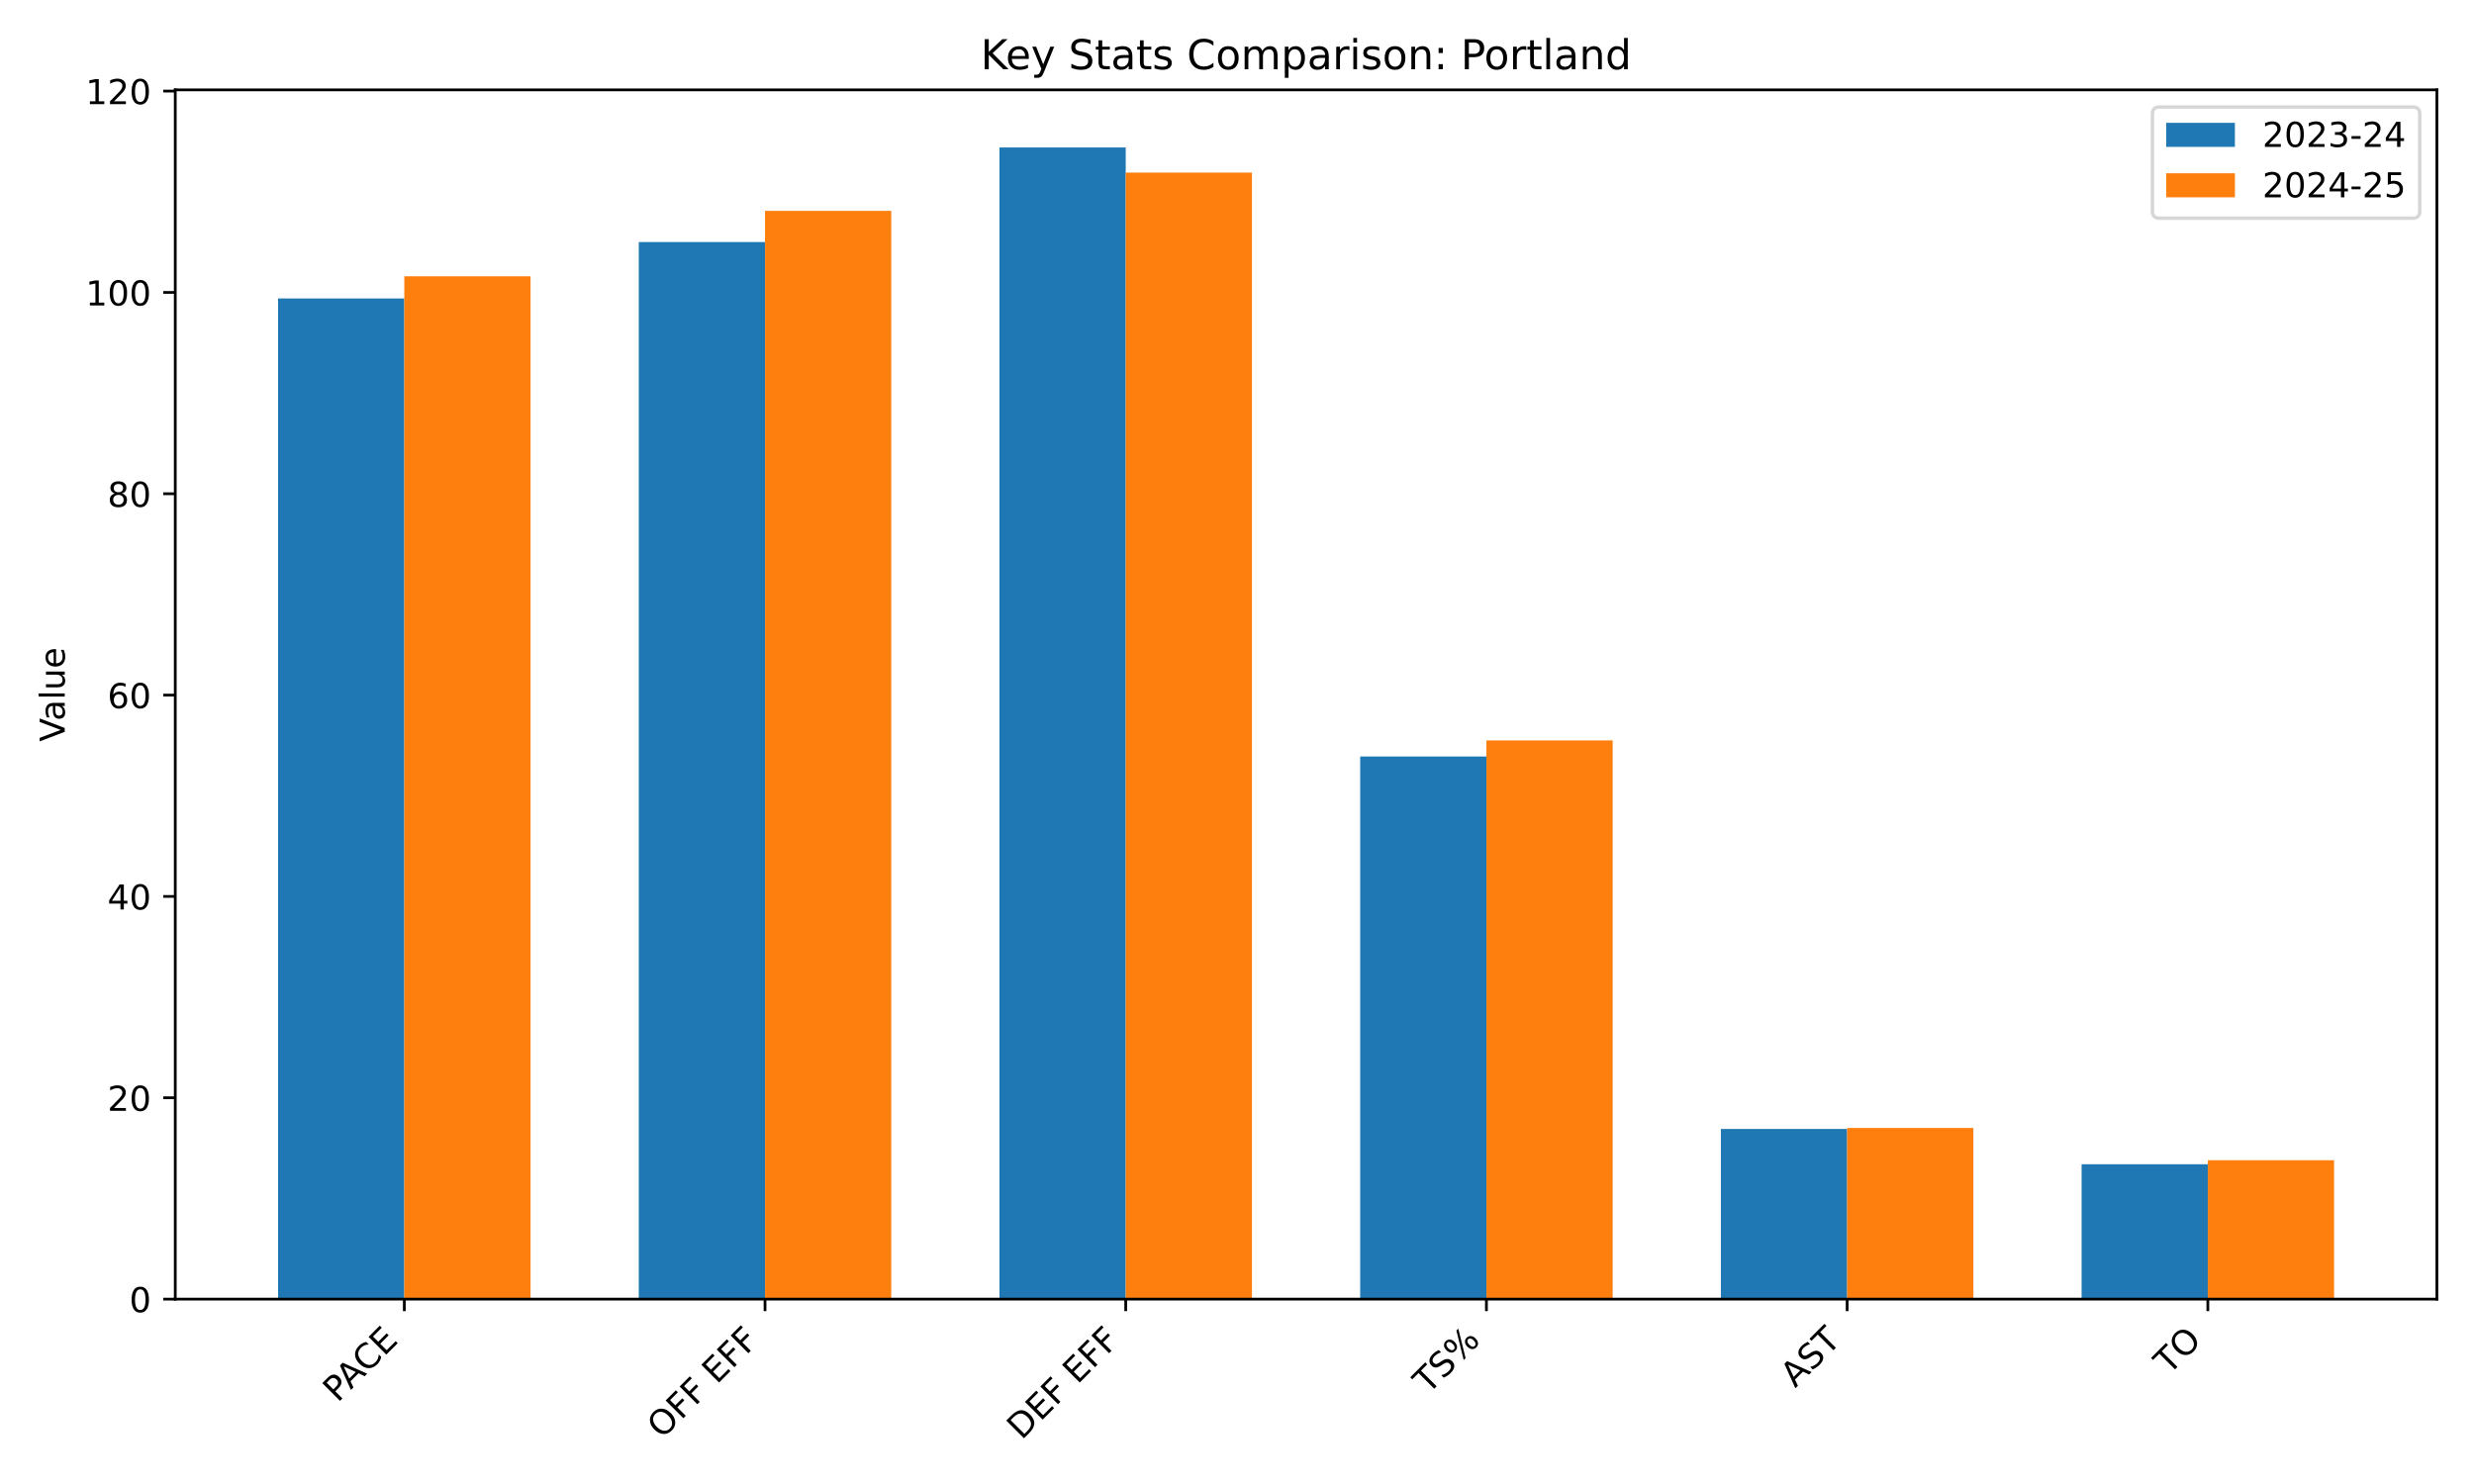
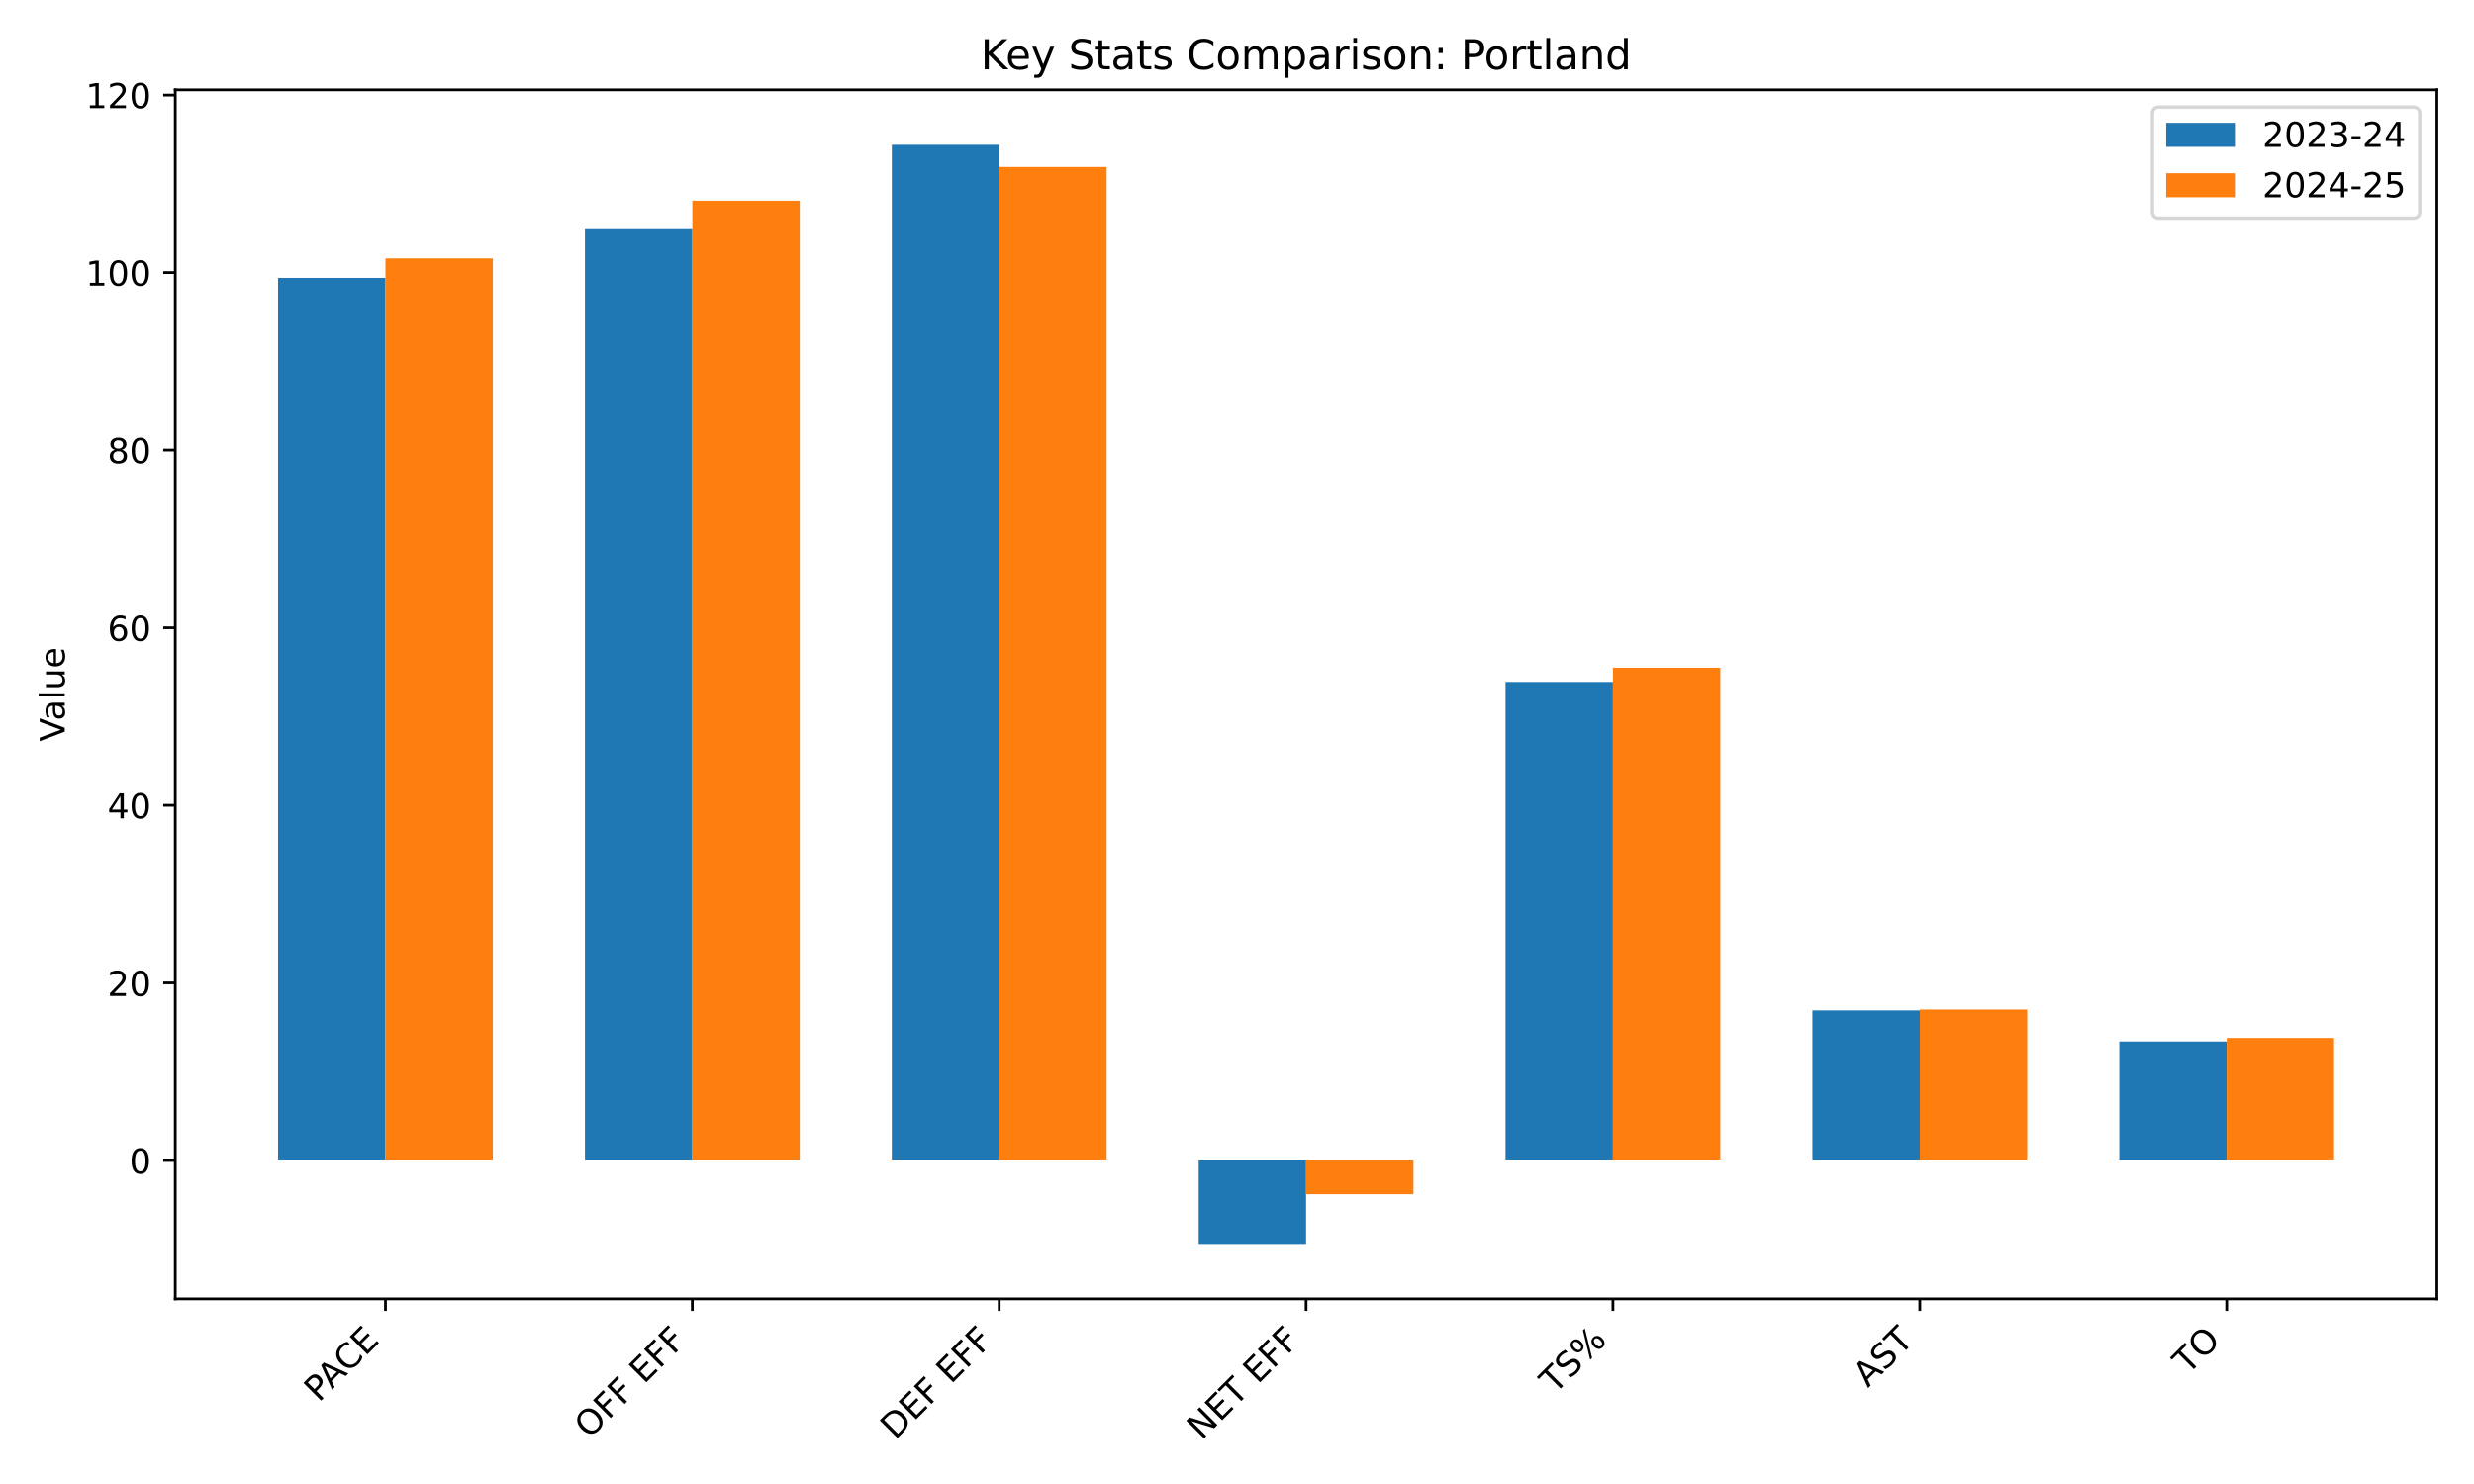
<svg xmlns="http://www.w3.org/2000/svg" xmlns:xlink="http://www.w3.org/1999/xlink" width="720pt" height="432pt" viewBox="0 0 720 432" version="1.1">
  <defs>
    <style type="text/css">*{stroke-linejoin: round; stroke-linecap: butt}</style>
  </defs>
  <g id="figure_1">
    <g id="patch_1">
      <path d="M 0 432  L 720 432  L 720 0  L 0 0  z " style="fill: #ffffff" />
    </g>
    <g id="axes_1">
      <g id="patch_2">
-         <path d="M 51.005 378.18  L 709.2 378.18  L 709.2 26.16  L 51.005 26.16  z " style="fill: #ffffff" />
+         <path d="M 51.005 378.116  L 709.2 378.116  L 709.2 26.16  L 51.005 26.16  z " style="fill: #ffffff" />
      </g>
      <g id="patch_3">
-         <path d="M 80.923 378.18  L 117.664 378.18  L 117.664 86.881  L 80.923 86.881  z " clip-path="url(#pe5e55df61c)" style="fill: #1f77b4" />
+         <path d="M 80.923 337.824  L 112.181 337.824  L 112.181 80.925  L 80.923 80.925  z " clip-path="url(#p6f0fd0fe1e)" style="fill: #1f77b4" />
      </g>
      <g id="patch_4">
-         <path d="M 185.898 378.18  L 222.64 378.18  L 222.64 70.47  L 185.898 70.47  z " clip-path="url(#pe5e55df61c)" style="fill: #1f77b4" />
+         <path d="M 170.23 337.824  L 201.488 337.824  L 201.488 66.452  L 170.23 66.452  z " clip-path="url(#p6f0fd0fe1e)" style="fill: #1f77b4" />
      </g>
      <g id="patch_5">
-         <path d="M 290.874 378.18  L 327.615 378.18  L 327.615 42.923  L 290.874 42.923  z " clip-path="url(#pe5e55df61c)" style="fill: #1f77b4" />
+         <path d="M 259.538 337.824  L 290.795 337.824  L 290.795 42.158  L 259.538 42.158  z " clip-path="url(#p6f0fd0fe1e)" style="fill: #1f77b4" />
      </g>
      <g id="patch_6">
-         <path d="M 395.849 378.18  L 432.59 378.18  L 432.59 220.222  L 395.849 220.222  z " clip-path="url(#pe5e55df61c)" style="fill: #1f77b4" />
+         <path d="M 348.845 337.824  L 380.103 337.824  L 380.103 362.118  L 348.845 362.118  z " clip-path="url(#p6f0fd0fe1e)" style="fill: #1f77b4" />
      </g>
      <g id="patch_7">
-         <path d="M 500.824 378.18  L 537.565 378.18  L 537.565 328.653  L 500.824 328.653  z " clip-path="url(#pe5e55df61c)" style="fill: #1f77b4" />
+         <path d="M 438.152 337.824  L 469.41 337.824  L 469.41 198.52  L 438.152 198.52  z " clip-path="url(#p6f0fd0fe1e)" style="fill: #1f77b4" />
      </g>
      <g id="patch_8">
-         <path d="M 605.799 378.18  L 642.541 378.18  L 642.541 338.91  L 605.799 338.91  z " clip-path="url(#pe5e55df61c)" style="fill: #1f77b4" />
+         <path d="M 527.46 337.824  L 558.717 337.824  L 558.717 294.146  L 527.46 294.146  z " clip-path="url(#p6f0fd0fe1e)" style="fill: #1f77b4" />
      </g>
      <g id="patch_9">
-         <path d="M 117.664 378.18  L 154.406 378.18  L 154.406 80.434  L 117.664 80.434  z " clip-path="url(#pe5e55df61c)" style="fill: #ff7f0e" />
+         <path d="M 616.767 337.824  L 648.024 337.824  L 648.024 303.192  L 616.767 303.192  z " clip-path="url(#p6f0fd0fe1e)" style="fill: #1f77b4" />
      </g>
      <g id="patch_10">
-         <path d="M 222.64 378.18  L 259.381 378.18  L 259.381 61.385  L 222.64 61.385  z " clip-path="url(#pe5e55df61c)" style="fill: #ff7f0e" />
+         <path d="M 112.181 337.824  L 143.438 337.824  L 143.438 75.24  L 112.181 75.24  z " clip-path="url(#p6f0fd0fe1e)" style="fill: #ff7f0e" />
      </g>
      <g id="patch_11">
-         <path d="M 327.615 378.18  L 364.356 378.18  L 364.356 50.249  L 327.615 50.249  z " clip-path="url(#pe5e55df61c)" style="fill: #ff7f0e" />
+         <path d="M 201.488 337.824  L 232.745 337.824  L 232.745 58.44  L 201.488 58.44  z " clip-path="url(#p6f0fd0fe1e)" style="fill: #ff7f0e" />
      </g>
      <g id="patch_12">
-         <path d="M 432.59 378.18  L 469.331 378.18  L 469.331 215.533  L 432.59 215.533  z " clip-path="url(#pe5e55df61c)" style="fill: #ff7f0e" />
+         <path d="M 290.795 337.824  L 322.053 337.824  L 322.053 48.619  L 290.795 48.619  z " clip-path="url(#p6f0fd0fe1e)" style="fill: #ff7f0e" />
      </g>
      <g id="patch_13">
-         <path d="M 537.565 378.18  L 574.307 378.18  L 574.307 328.36  L 537.565 328.36  z " clip-path="url(#pe5e55df61c)" style="fill: #ff7f0e" />
+         <path d="M 380.103 337.824  L 411.36 337.824  L 411.36 347.645  L 380.103 347.645  z " clip-path="url(#p6f0fd0fe1e)" style="fill: #ff7f0e" />
      </g>
      <g id="patch_14">
-         <path d="M 642.541 378.18  L 679.282 378.18  L 679.282 337.738  L 642.541 337.738  z " clip-path="url(#pe5e55df61c)" style="fill: #ff7f0e" />
+         <path d="M 469.41 337.824  L 500.667 337.824  L 500.667 194.385  L 469.41 194.385  z " clip-path="url(#p6f0fd0fe1e)" style="fill: #ff7f0e" />
+       </g>
+       <g id="patch_15">
+         <path d="M 558.717 337.824  L 589.975 337.824  L 589.975 293.888  L 558.717 293.888  z " clip-path="url(#p6f0fd0fe1e)" style="fill: #ff7f0e" />
+       </g>
+       <g id="patch_16">
+         <path d="M 648.024 337.824  L 679.282 337.824  L 679.282 302.158  L 648.024 302.158  z " clip-path="url(#p6f0fd0fe1e)" style="fill: #ff7f0e" />
      </g>
      <g id="matplotlib.axis_1">
        <g id="xtick_1">
          <g id="line2d_1">
            <defs>
-               <path id="m7966905d98" d="M 0 0  L 0 3.5  " style="stroke: #000000; stroke-width: 0.8" />
+               <path id="m8f8f0c17b2" d="M 0 0  L 0 3.5  " style="stroke: #000000; stroke-width: 0.8" />
            </defs>
            <g>
-               <use xlink:href="#m7966905d98" x="117.664" y="378.18" style="stroke: #000000; stroke-width: 0.8" />
+               <use xlink:href="#m8f8f0c17b2" x="112.181" y="378.116" style="stroke: #000000; stroke-width: 0.8" />
            </g>
          </g>
          <g id="text_1">
-             <g transform="translate(98.26196 408.4847) rotate(-45) scale(0.1 -0.1)">
+             <g transform="translate(92.77817 408.421) rotate(-45) scale(0.1 -0.1)">
              <defs>
                <path id="DejaVuSans-50" d="M 1259 4147  L 1259 2394  L 2053 2394  Q 2494 2394 2734 2622  Q 2975 2850 2975 3272  Q 2975 3691 2734 3919  Q 2494 4147 2053 4147  L 1259 4147  z M 628 4666  L 2053 4666  Q 2838 4666 3239 4311  Q 3641 3956 3641 3272  Q 3641 2581 3239 2228  Q 2838 1875 2053 1875  L 1259 1875  L 1259 0  L 628 0  L 628 4666  z " transform="scale(0.015625)" />
                <path id="DejaVuSans-41" d="M 2188 4044  L 1331 1722  L 3047 1722  L 2188 4044  z M 1831 4666  L 2547 4666  L 4325 0  L 3669 0  L 3244 1197  L 1141 1197  L 716 0  L 50 0  L 1831 4666  z " transform="scale(0.015625)" />
                <path id="DejaVuSans-43" d="M 4122 4306  L 4122 3641  Q 3803 3938 3442 4084  Q 3081 4231 2675 4231  Q 1875 4231 1450 3742  Q 1025 3253 1025 2328  Q 1025 1406 1450 917  Q 1875 428 2675 428  Q 3081 428 3442 575  Q 3803 722 4122 1019  L 4122 359  Q 3791 134 3420 21  Q 3050 -91 2638 -91  Q 1578 -91 968 557  Q 359 1206 359 2328  Q 359 3453 968 4101  Q 1578 4750 2638 4750  Q 3056 4750 3426 4639  Q 3797 4528 4122 4306  z " transform="scale(0.015625)" />
                <path id="DejaVuSans-45" d="M 628 4666  L 3578 4666  L 3578 4134  L 1259 4134  L 1259 2753  L 3481 2753  L 3481 2222  L 1259 2222  L 1259 531  L 3634 531  L 3634 0  L 628 0  L 628 4666  z " transform="scale(0.015625)" />
              </defs>
              <use xlink:href="#DejaVuSans-50" />
              <use xlink:href="#DejaVuSans-41" transform="translate(53.92773 0)" />
              <use xlink:href="#DejaVuSans-43" transform="translate(120.5859 0)" />
              <use xlink:href="#DejaVuSans-45" transform="translate(190.4102 0)" />
            </g>
          </g>
        </g>
        <g id="xtick_2">
          <g id="line2d_2">
            <g>
-               <use xlink:href="#m7966905d98" x="222.64" y="378.18" style="stroke: #000000; stroke-width: 0.8" />
+               <use xlink:href="#m8f8f0c17b2" x="201.488" y="378.116" style="stroke: #000000; stroke-width: 0.8" />
            </g>
          </g>
          <g id="text_2">
-             <g transform="translate(192.6196 419.1023) rotate(-45) scale(0.1 -0.1)">
+             <g transform="translate(171.4678 419.0387) rotate(-45) scale(0.1 -0.1)">
              <defs>
                <path id="DejaVuSans-4f" d="M 2522 4238  Q 1834 4238 1429 3725  Q 1025 3213 1025 2328  Q 1025 1447 1429 934  Q 1834 422 2522 422  Q 3209 422 3611 934  Q 4013 1447 4013 2328  Q 4013 3213 3611 3725  Q 3209 4238 2522 4238  z M 2522 4750  Q 3503 4750 4090 4092  Q 4678 3434 4678 2328  Q 4678 1225 4090 567  Q 3503 -91 2522 -91  Q 1538 -91 948 565  Q 359 1222 359 2328  Q 359 3434 948 4092  Q 1538 4750 2522 4750  z " transform="scale(0.015625)" />
                <path id="DejaVuSans-46" d="M 628 4666  L 3309 4666  L 3309 4134  L 1259 4134  L 1259 2759  L 3109 2759  L 3109 2228  L 1259 2228  L 1259 0  L 628 0  L 628 4666  z " transform="scale(0.015625)" />
                <path id="DejaVuSans-20" transform="scale(0.015625)" />
              </defs>
              <use xlink:href="#DejaVuSans-4f" />
              <use xlink:href="#DejaVuSans-46" transform="translate(78.71094 0)" />
              <use xlink:href="#DejaVuSans-46" transform="translate(136.2305 0)" />
              <use xlink:href="#DejaVuSans-20" transform="translate(193.75 0)" />
              <use xlink:href="#DejaVuSans-45" transform="translate(225.5371 0)" />
              <use xlink:href="#DejaVuSans-46" transform="translate(288.7207 0)" />
              <use xlink:href="#DejaVuSans-46" transform="translate(346.2402 0)" />
            </g>
          </g>
        </g>
        <g id="xtick_3">
          <g id="line2d_3">
            <g>
-               <use xlink:href="#m7966905d98" x="327.615" y="378.18" style="stroke: #000000; stroke-width: 0.8" />
+               <use xlink:href="#m8f8f0c17b2" x="290.795" y="378.116" style="stroke: #000000; stroke-width: 0.8" />
            </g>
          </g>
          <g id="text_3">
-             <g transform="translate(297.3153 419.3819) rotate(-45) scale(0.1 -0.1)">
+             <g transform="translate(260.4956 419.3182) rotate(-45) scale(0.1 -0.1)">
              <defs>
                <path id="DejaVuSans-44" d="M 1259 4147  L 1259 519  L 2022 519  Q 2988 519 3436 956  Q 3884 1394 3884 2338  Q 3884 3275 3436 3711  Q 2988 4147 2022 4147  L 1259 4147  z M 628 4666  L 1925 4666  Q 3281 4666 3915 4102  Q 4550 3538 4550 2338  Q 4550 1131 3912 565  Q 3275 0 1925 0  L 628 0  L 628 4666  z " transform="scale(0.015625)" />
              </defs>
              <use xlink:href="#DejaVuSans-44" />
              <use xlink:href="#DejaVuSans-45" transform="translate(77.00195 0)" />
              <use xlink:href="#DejaVuSans-46" transform="translate(140.1855 0)" />
              <use xlink:href="#DejaVuSans-20" transform="translate(197.7051 0)" />
              <use xlink:href="#DejaVuSans-45" transform="translate(229.4922 0)" />
              <use xlink:href="#DejaVuSans-46" transform="translate(292.6758 0)" />
              <use xlink:href="#DejaVuSans-46" transform="translate(350.1953 0)" />
            </g>
          </g>
        </g>
        <g id="xtick_4">
          <g id="line2d_4">
            <g>
-               <use xlink:href="#m7966905d98" x="432.59" y="378.18" style="stroke: #000000; stroke-width: 0.8" />
+               <use xlink:href="#m8f8f0c17b2" x="380.103" y="378.116" style="stroke: #000000; stroke-width: 0.8" />
            </g>
          </g>
          <g id="text_4">
-             <g transform="translate(415.5931 406.0794) rotate(-45) scale(0.1 -0.1)">
-               <defs>
+             <g transform="translate(349.7057 419.4154) rotate(-45) scale(0.1 -0.1)">
+               <defs>
+                 <path id="DejaVuSans-4e" d="M 628 4666  L 1478 4666  L 3547 763  L 3547 4666  L 4159 4666  L 4159 0  L 3309 0  L 1241 3903  L 1241 0  L 628 0  L 628 4666  z " transform="scale(0.015625)" />
                <path id="DejaVuSans-54" d="M -19 4666  L 3928 4666  L 3928 4134  L 2272 4134  L 2272 0  L 1638 0  L 1638 4134  L -19 4134  L -19 4666  z " transform="scale(0.015625)" />
+               </defs>
+               <use xlink:href="#DejaVuSans-4e" />
+               <use xlink:href="#DejaVuSans-45" transform="translate(74.80469 0)" />
+               <use xlink:href="#DejaVuSans-54" transform="translate(137.9883 0)" />
+               <use xlink:href="#DejaVuSans-20" transform="translate(199.0723 0)" />
+               <use xlink:href="#DejaVuSans-45" transform="translate(230.8594 0)" />
+               <use xlink:href="#DejaVuSans-46" transform="translate(294.043 0)" />
+               <use xlink:href="#DejaVuSans-46" transform="translate(351.5625 0)" />
+             </g>
+           </g>
+         </g>
+         <g id="xtick_5">
+           <g id="line2d_5">
+             <g>
+               <use xlink:href="#m8f8f0c17b2" x="469.41" y="378.116" style="stroke: #000000; stroke-width: 0.8" />
+             </g>
+           </g>
+           <g id="text_5">
+             <g transform="translate(452.4127 406.0158) rotate(-45) scale(0.1 -0.1)">
+               <defs>
                <path id="DejaVuSans-53" d="M 3425 4513  L 3425 3897  Q 3066 4069 2747 4153  Q 2428 4238 2131 4238  Q 1616 4238 1336 4038  Q 1056 3838 1056 3469  Q 1056 3159 1242 3001  Q 1428 2844 1947 2747  L 2328 2669  Q 3034 2534 3370 2195  Q 3706 1856 3706 1288  Q 3706 609 3251 259  Q 2797 -91 1919 -91  Q 1588 -91 1214 -16  Q 841 59 441 206  L 441 856  Q 825 641 1194 531  Q 1563 422 1919 422  Q 2459 422 2753 634  Q 3047 847 3047 1241  Q 3047 1584 2836 1778  Q 2625 1972 2144 2069  L 1759 2144  Q 1053 2284 737 2584  Q 422 2884 422 3419  Q 422 4038 858 4394  Q 1294 4750 2059 4750  Q 2388 4750 2728 4690  Q 3069 4631 3425 4513  z " transform="scale(0.015625)" />
                <path id="DejaVuSans-25" d="M 4653 2053  Q 4381 2053 4226 1822  Q 4072 1591 4072 1178  Q 4072 772 4226 539  Q 4381 306 4653 306  Q 4919 306 5073 539  Q 5228 772 5228 1178  Q 5228 1588 5073 1820  Q 4919 2053 4653 2053  z M 4653 2450  Q 5147 2450 5437 2106  Q 5728 1763 5728 1178  Q 5728 594 5436 251  Q 5144 -91 4653 -91  Q 4153 -91 3862 251  Q 3572 594 3572 1178  Q 3572 1766 3864 2108  Q 4156 2450 4653 2450  z M 1428 4353  Q 1159 4353 1004 4120  Q 850 3888 850 3481  Q 850 3069 1003 2837  Q 1156 2606 1428 2606  Q 1700 2606 1854 2837  Q 2009 3069 2009 3481  Q 2009 3884 1853 4118  Q 1697 4353 1428 4353  z M 4250 4750  L 4750 4750  L 1831 -91  L 1331 -91  L 4250 4750  z M 1428 4750  Q 1922 4750 2215 4408  Q 2509 4066 2509 3481  Q 2509 2891 2217 2550  Q 1925 2209 1428 2209  Q 931 2209 642 2551  Q 353 2894 353 3481  Q 353 4063 643 4406  Q 934 4750 1428 4750  z " transform="scale(0.015625)" />
              </defs>
              <use xlink:href="#DejaVuSans-54" />
              <use xlink:href="#DejaVuSans-53" transform="translate(61.08398 0)" />
              <use xlink:href="#DejaVuSans-25" transform="translate(124.5605 0)" />
            </g>
          </g>
        </g>
-         <g id="xtick_5">
-           <g id="line2d_5">
-             <g>
-               <use xlink:href="#m7966905d98" x="537.565" y="378.18" style="stroke: #000000; stroke-width: 0.8" />
-             </g>
-           </g>
-           <g id="text_5">
-             <g transform="translate(522.4499 404.1978) rotate(-45) scale(0.1 -0.1)">
+         <g id="xtick_6">
+           <g id="line2d_6">
+             <g>
+               <use xlink:href="#m8f8f0c17b2" x="558.717" y="378.116" style="stroke: #000000; stroke-width: 0.8" />
+             </g>
+           </g>
+           <g id="text_6">
+             <g transform="translate(543.6016 404.1342) rotate(-45) scale(0.1 -0.1)">
              <use xlink:href="#DejaVuSans-41" />
              <use xlink:href="#DejaVuSans-53" transform="translate(68.4082 0)" />
              <use xlink:href="#DejaVuSans-54" transform="translate(131.8848 0)" />
            </g>
          </g>
        </g>
-         <g id="xtick_6">
-           <g id="line2d_6">
-             <g>
-               <use xlink:href="#m7966905d98" x="642.541" y="378.18" style="stroke: #000000; stroke-width: 0.8" />
-             </g>
-           </g>
-           <g id="text_6">
-             <g transform="translate(631.185 400.438) rotate(-45) scale(0.1 -0.1)">
+         <g id="xtick_7">
+           <g id="line2d_7">
+             <g>
+               <use xlink:href="#m8f8f0c17b2" x="648.024" y="378.116" style="stroke: #000000; stroke-width: 0.8" />
+             </g>
+           </g>
+           <g id="text_7">
+             <g transform="translate(636.6688 400.3744) rotate(-45) scale(0.1 -0.1)">
              <use xlink:href="#DejaVuSans-54" />
              <use xlink:href="#DejaVuSans-4f" transform="translate(61.08398 0)" />
            </g>
          </g>
        </g>
      </g>
      <g id="matplotlib.axis_2">
        <g id="ytick_1">
-           <g id="line2d_7">
+           <g id="line2d_8">
            <defs>
-               <path id="m6f30de7b92" d="M 0 0  L -3.5 0  " style="stroke: #000000; stroke-width: 0.8" />
+               <path id="m63bec6af49" d="M 0 0  L -3.5 0  " style="stroke: #000000; stroke-width: 0.8" />
            </defs>
            <g>
-               <use xlink:href="#m6f30de7b92" x="51.005" y="378.18" style="stroke: #000000; stroke-width: 0.8" />
-             </g>
-           </g>
-           <g id="text_7">
-             <g transform="translate(37.6425 381.9792) scale(0.1 -0.1)">
+               <use xlink:href="#m63bec6af49" x="51.005" y="337.824" style="stroke: #000000; stroke-width: 0.8" />
+             </g>
+           </g>
+           <g id="text_8">
+             <g transform="translate(37.6425 341.6233) scale(0.1 -0.1)">
              <defs>
                <path id="DejaVuSans-30" d="M 2034 4250  Q 1547 4250 1301 3770  Q 1056 3291 1056 2328  Q 1056 1369 1301 889  Q 1547 409 2034 409  Q 2525 409 2770 889  Q 3016 1369 3016 2328  Q 3016 3291 2770 3770  Q 2525 4250 2034 4250  z M 2034 4750  Q 2819 4750 3233 4129  Q 3647 3509 3647 2328  Q 3647 1150 3233 529  Q 2819 -91 2034 -91  Q 1250 -91 836 529  Q 422 1150 422 2328  Q 422 3509 836 4129  Q 1250 4750 2034 4750  z " transform="scale(0.015625)" />
              </defs>
              <use xlink:href="#DejaVuSans-30" />
            </g>
          </g>
        </g>
        <g id="ytick_2">
-           <g id="line2d_8">
-             <g>
-               <use xlink:href="#m6f30de7b92" x="51.005" y="319.569" style="stroke: #000000; stroke-width: 0.8" />
-             </g>
-           </g>
-           <g id="text_8">
-             <g transform="translate(31.28 323.3678) scale(0.1 -0.1)">
+           <g id="line2d_9">
+             <g>
+               <use xlink:href="#m63bec6af49" x="51.005" y="286.134" style="stroke: #000000; stroke-width: 0.8" />
+             </g>
+           </g>
+           <g id="text_9">
+             <g transform="translate(31.28 289.9334) scale(0.1 -0.1)">
              <defs>
                <path id="DejaVuSans-32" d="M 1228 531  L 3431 531  L 3431 0  L 469 0  L 469 531  Q 828 903 1448 1529  Q 2069 2156 2228 2338  Q 2531 2678 2651 2914  Q 2772 3150 2772 3378  Q 2772 3750 2511 3984  Q 2250 4219 1831 4219  Q 1534 4219 1204 4116  Q 875 4013 500 3803  L 500 4441  Q 881 4594 1212 4672  Q 1544 4750 1819 4750  Q 2544 4750 2975 4387  Q 3406 4025 3406 3419  Q 3406 3131 3298 2873  Q 3191 2616 2906 2266  Q 2828 2175 2409 1742  Q 1991 1309 1228 531  z " transform="scale(0.015625)" />
              </defs>
              <use xlink:href="#DejaVuSans-32" />
              <use xlink:href="#DejaVuSans-30" transform="translate(63.62305 0)" />
            </g>
          </g>
        </g>
        <g id="ytick_3">
-           <g id="line2d_9">
-             <g>
-               <use xlink:href="#m6f30de7b92" x="51.005" y="260.957" style="stroke: #000000; stroke-width: 0.8" />
-             </g>
-           </g>
-           <g id="text_9">
-             <g transform="translate(31.28 264.7564) scale(0.1 -0.1)">
+           <g id="line2d_10">
+             <g>
+               <use xlink:href="#m63bec6af49" x="51.005" y="234.444" style="stroke: #000000; stroke-width: 0.8" />
+             </g>
+           </g>
+           <g id="text_10">
+             <g transform="translate(31.28 238.2436) scale(0.1 -0.1)">
              <defs>
                <path id="DejaVuSans-34" d="M 2419 4116  L 825 1625  L 2419 1625  L 2419 4116  z M 2253 4666  L 3047 4666  L 3047 1625  L 3713 1625  L 3713 1100  L 3047 1100  L 3047 0  L 2419 0  L 2419 1100  L 313 1100  L 313 1709  L 2253 4666  z " transform="scale(0.015625)" />
              </defs>
              <use xlink:href="#DejaVuSans-34" />
              <use xlink:href="#DejaVuSans-30" transform="translate(63.62305 0)" />
            </g>
          </g>
        </g>
        <g id="ytick_4">
-           <g id="line2d_10">
-             <g>
-               <use xlink:href="#m6f30de7b92" x="51.005" y="202.346" style="stroke: #000000; stroke-width: 0.8" />
-             </g>
-           </g>
-           <g id="text_10">
-             <g transform="translate(31.28 206.145) scale(0.1 -0.1)">
+           <g id="line2d_11">
+             <g>
+               <use xlink:href="#m63bec6af49" x="51.005" y="182.754" style="stroke: #000000; stroke-width: 0.8" />
+             </g>
+           </g>
+           <g id="text_11">
+             <g transform="translate(31.28 186.5537) scale(0.1 -0.1)">
              <defs>
                <path id="DejaVuSans-36" d="M 2113 2584  Q 1688 2584 1439 2293  Q 1191 2003 1191 1497  Q 1191 994 1439 701  Q 1688 409 2113 409  Q 2538 409 2786 701  Q 3034 994 3034 1497  Q 3034 2003 2786 2293  Q 2538 2584 2113 2584  z M 3366 4563  L 3366 3988  Q 3128 4100 2886 4159  Q 2644 4219 2406 4219  Q 1781 4219 1451 3797  Q 1122 3375 1075 2522  Q 1259 2794 1537 2939  Q 1816 3084 2150 3084  Q 2853 3084 3261 2657  Q 3669 2231 3669 1497  Q 3669 778 3244 343  Q 2819 -91 2113 -91  Q 1303 -91 875 529  Q 447 1150 447 2328  Q 447 3434 972 4092  Q 1497 4750 2381 4750  Q 2619 4750 2861 4703  Q 3103 4656 3366 4563  z " transform="scale(0.015625)" />
              </defs>
              <use xlink:href="#DejaVuSans-36" />
              <use xlink:href="#DejaVuSans-30" transform="translate(63.62305 0)" />
            </g>
          </g>
        </g>
        <g id="ytick_5">
-           <g id="line2d_11">
-             <g>
-               <use xlink:href="#m6f30de7b92" x="51.005" y="143.734" style="stroke: #000000; stroke-width: 0.8" />
-             </g>
-           </g>
-           <g id="text_11">
-             <g transform="translate(31.28 147.5337) scale(0.1 -0.1)">
+           <g id="line2d_12">
+             <g>
+               <use xlink:href="#m63bec6af49" x="51.005" y="131.065" style="stroke: #000000; stroke-width: 0.8" />
+             </g>
+           </g>
+           <g id="text_12">
+             <g transform="translate(31.28 134.8638) scale(0.1 -0.1)">
              <defs>
                <path id="DejaVuSans-38" d="M 2034 2216  Q 1584 2216 1326 1975  Q 1069 1734 1069 1313  Q 1069 891 1326 650  Q 1584 409 2034 409  Q 2484 409 2743 651  Q 3003 894 3003 1313  Q 3003 1734 2745 1975  Q 2488 2216 2034 2216  z M 1403 2484  Q 997 2584 770 2862  Q 544 3141 544 3541  Q 544 4100 942 4425  Q 1341 4750 2034 4750  Q 2731 4750 3128 4425  Q 3525 4100 3525 3541  Q 3525 3141 3298 2862  Q 3072 2584 2669 2484  Q 3125 2378 3379 2068  Q 3634 1759 3634 1313  Q 3634 634 3220 271  Q 2806 -91 2034 -91  Q 1263 -91 848 271  Q 434 634 434 1313  Q 434 1759 690 2068  Q 947 2378 1403 2484  z M 1172 3481  Q 1172 3119 1398 2916  Q 1625 2713 2034 2713  Q 2441 2713 2670 2916  Q 2900 3119 2900 3481  Q 2900 3844 2670 4047  Q 2441 4250 2034 4250  Q 1625 4250 1398 4047  Q 1172 3844 1172 3481  z " transform="scale(0.015625)" />
              </defs>
              <use xlink:href="#DejaVuSans-38" />
              <use xlink:href="#DejaVuSans-30" transform="translate(63.62305 0)" />
            </g>
          </g>
        </g>
        <g id="ytick_6">
-           <g id="line2d_12">
-             <g>
-               <use xlink:href="#m6f30de7b92" x="51.005" y="85.123" style="stroke: #000000; stroke-width: 0.8" />
-             </g>
-           </g>
-           <g id="text_12">
-             <g transform="translate(24.9175 88.92227) scale(0.1 -0.1)">
+           <g id="line2d_13">
+             <g>
+               <use xlink:href="#m63bec6af49" x="51.005" y="79.375" style="stroke: #000000; stroke-width: 0.8" />
+             </g>
+           </g>
+           <g id="text_13">
+             <g transform="translate(24.9175 83.17394) scale(0.1 -0.1)">
              <defs>
                <path id="DejaVuSans-31" d="M 794 531  L 1825 531  L 1825 4091  L 703 3866  L 703 4441  L 1819 4666  L 2450 4666  L 2450 531  L 3481 531  L 3481 0  L 794 0  L 794 531  z " transform="scale(0.015625)" />
              </defs>
              <use xlink:href="#DejaVuSans-31" />
              <use xlink:href="#DejaVuSans-30" transform="translate(63.62305 0)" />
              <use xlink:href="#DejaVuSans-30" transform="translate(127.2461 0)" />
            </g>
          </g>
        </g>
        <g id="ytick_7">
-           <g id="line2d_13">
-             <g>
-               <use xlink:href="#m6f30de7b92" x="51.005" y="26.512" style="stroke: #000000; stroke-width: 0.8" />
-             </g>
-           </g>
-           <g id="text_13">
-             <g transform="translate(24.9175 30.31089) scale(0.1 -0.1)">
+           <g id="line2d_14">
+             <g>
+               <use xlink:href="#m63bec6af49" x="51.005" y="27.685" style="stroke: #000000; stroke-width: 0.8" />
+             </g>
+           </g>
+           <g id="text_14">
+             <g transform="translate(24.9175 31.48407) scale(0.1 -0.1)">
              <use xlink:href="#DejaVuSans-31" />
              <use xlink:href="#DejaVuSans-32" transform="translate(63.62305 0)" />
              <use xlink:href="#DejaVuSans-30" transform="translate(127.2461 0)" />
            </g>
          </g>
        </g>
-         <g id="text_14">
-           <g transform="translate(18.83781 215.9012) rotate(-90) scale(0.1 -0.1)">
+         <g id="text_15">
+           <g transform="translate(18.83781 215.8694) rotate(-90) scale(0.1 -0.1)">
            <defs>
              <path id="DejaVuSans-56" d="M 1831 0  L 50 4666  L 709 4666  L 2188 738  L 3669 4666  L 4325 4666  L 2547 0  L 1831 0  z " transform="scale(0.015625)" />
              <path id="DejaVuSans-61" d="M 2194 1759  Q 1497 1759 1228 1600  Q 959 1441 959 1056  Q 959 750 1161 570  Q 1363 391 1709 391  Q 2188 391 2477 730  Q 2766 1069 2766 1631  L 2766 1759  L 2194 1759  z M 3341 1997  L 3341 0  L 2766 0  L 2766 531  Q 2569 213 2275 61  Q 1981 -91 1556 -91  Q 1019 -91 701 211  Q 384 513 384 1019  Q 384 1609 779 1909  Q 1175 2209 1959 2209  L 2766 2209  L 2766 2266  Q 2766 2663 2505 2880  Q 2244 3097 1772 3097  Q 1472 3097 1187 3025  Q 903 2953 641 2809  L 641 3341  Q 956 3463 1253 3523  Q 1550 3584 1831 3584  Q 2591 3584 2966 3190  Q 3341 2797 3341 1997  z " transform="scale(0.015625)" />
              <path id="DejaVuSans-6c" d="M 603 4863  L 1178 4863  L 1178 0  L 603 0  L 603 4863  z " transform="scale(0.015625)" />
              <path id="DejaVuSans-75" d="M 544 1381  L 544 3500  L 1119 3500  L 1119 1403  Q 1119 906 1312 657  Q 1506 409 1894 409  Q 2359 409 2629 706  Q 2900 1003 2900 1516  L 2900 3500  L 3475 3500  L 3475 0  L 2900 0  L 2900 538  Q 2691 219 2414 64  Q 2138 -91 1772 -91  Q 1169 -91 856 284  Q 544 659 544 1381  z M 1991 3584  L 1991 3584  z " transform="scale(0.015625)" />
              <path id="DejaVuSans-65" d="M 3597 1894  L 3597 1613  L 953 1613  Q 991 1019 1311 708  Q 1631 397 2203 397  Q 2534 397 2845 478  Q 3156 559 3463 722  L 3463 178  Q 3153 47 2828 -22  Q 2503 -91 2169 -91  Q 1331 -91 842 396  Q 353 884 353 1716  Q 353 2575 817 3079  Q 1281 3584 2069 3584  Q 2775 3584 3186 3129  Q 3597 2675 3597 1894  z M 3022 2063  Q 3016 2534 2758 2815  Q 2500 3097 2075 3097  Q 1594 3097 1305 2825  Q 1016 2553 972 2059  L 3022 2063  z " transform="scale(0.015625)" />
            </defs>
            <use xlink:href="#DejaVuSans-56" />
            <use xlink:href="#DejaVuSans-61" transform="translate(60.6582 0)" />
            <use xlink:href="#DejaVuSans-6c" transform="translate(121.9375 0)" />
            <use xlink:href="#DejaVuSans-75" transform="translate(149.7207 0)" />
            <use xlink:href="#DejaVuSans-65" transform="translate(213.0996 0)" />
          </g>
        </g>
      </g>
-       <g id="patch_15">
-         <path d="M 51.005 378.18  L 51.005 26.16  " style="fill: none; stroke: #000000; stroke-width: 0.8; stroke-linejoin: miter; stroke-linecap: square" />
-       </g>
-       <g id="patch_16">
-         <path d="M 709.2 378.18  L 709.2 26.16  " style="fill: none; stroke: #000000; stroke-width: 0.8; stroke-linejoin: miter; stroke-linecap: square" />
-       </g>
      <g id="patch_17">
-         <path d="M 51.005 378.18  L 709.2 378.18  " style="fill: none; stroke: #000000; stroke-width: 0.8; stroke-linejoin: miter; stroke-linecap: square" />
+         <path d="M 51.005 378.116  L 51.005 26.16  " style="fill: none; stroke: #000000; stroke-width: 0.8; stroke-linejoin: miter; stroke-linecap: square" />
      </g>
      <g id="patch_18">
+         <path d="M 709.2 378.116  L 709.2 26.16  " style="fill: none; stroke: #000000; stroke-width: 0.8; stroke-linejoin: miter; stroke-linecap: square" />
+       </g>
+       <g id="patch_19">
+         <path d="M 51.005 378.116  L 709.2 378.116  " style="fill: none; stroke: #000000; stroke-width: 0.8; stroke-linejoin: miter; stroke-linecap: square" />
+       </g>
+       <g id="patch_20">
        <path d="M 51.005 26.16  L 709.2 26.16  " style="fill: none; stroke: #000000; stroke-width: 0.8; stroke-linejoin: miter; stroke-linecap: square" />
      </g>
-       <g id="text_15">
+       <g id="text_16">
        <g transform="translate(285.3972 20.16) scale(0.12 -0.12)">
          <defs>
            <path id="DejaVuSans-4b" d="M 628 4666  L 1259 4666  L 1259 2694  L 3353 4666  L 4166 4666  L 1850 2491  L 4331 0  L 3500 0  L 1259 2247  L 1259 0  L 628 0  L 628 4666  z " transform="scale(0.015625)" />
            <path id="DejaVuSans-79" d="M 2059 -325  Q 1816 -950 1584 -1140  Q 1353 -1331 966 -1331  L 506 -1331  L 506 -850  L 844 -850  Q 1081 -850 1212 -737  Q 1344 -625 1503 -206  L 1606 56  L 191 3500  L 800 3500  L 1894 763  L 2988 3500  L 3597 3500  L 2059 -325  z " transform="scale(0.015625)" />
            <path id="DejaVuSans-74" d="M 1172 4494  L 1172 3500  L 2356 3500  L 2356 3053  L 1172 3053  L 1172 1153  Q 1172 725 1289 603  Q 1406 481 1766 481  L 2356 481  L 2356 0  L 1766 0  Q 1100 0 847 248  Q 594 497 594 1153  L 594 3053  L 172 3053  L 172 3500  L 594 3500  L 594 4494  L 1172 4494  z " transform="scale(0.015625)" />
            <path id="DejaVuSans-73" d="M 2834 3397  L 2834 2853  Q 2591 2978 2328 3040  Q 2066 3103 1784 3103  Q 1356 3103 1142 2972  Q 928 2841 928 2578  Q 928 2378 1081 2264  Q 1234 2150 1697 2047  L 1894 2003  Q 2506 1872 2764 1633  Q 3022 1394 3022 966  Q 3022 478 2636 193  Q 2250 -91 1575 -91  Q 1294 -91 989 -36  Q 684 19 347 128  L 347 722  Q 666 556 975 473  Q 1284 391 1588 391  Q 1994 391 2212 530  Q 2431 669 2431 922  Q 2431 1156 2273 1281  Q 2116 1406 1581 1522  L 1381 1569  Q 847 1681 609 1914  Q 372 2147 372 2553  Q 372 3047 722 3315  Q 1072 3584 1716 3584  Q 2034 3584 2315 3537  Q 2597 3491 2834 3397  z " transform="scale(0.015625)" />
            <path id="DejaVuSans-6f" d="M 1959 3097  Q 1497 3097 1228 2736  Q 959 2375 959 1747  Q 959 1119 1226 758  Q 1494 397 1959 397  Q 2419 397 2687 759  Q 2956 1122 2956 1747  Q 2956 2369 2687 2733  Q 2419 3097 1959 3097  z M 1959 3584  Q 2709 3584 3137 3096  Q 3566 2609 3566 1747  Q 3566 888 3137 398  Q 2709 -91 1959 -91  Q 1206 -91 779 398  Q 353 888 353 1747  Q 353 2609 779 3096  Q 1206 3584 1959 3584  z " transform="scale(0.015625)" />
            <path id="DejaVuSans-6d" d="M 3328 2828  Q 3544 3216 3844 3400  Q 4144 3584 4550 3584  Q 5097 3584 5394 3201  Q 5691 2819 5691 2113  L 5691 0  L 5113 0  L 5113 2094  Q 5113 2597 4934 2840  Q 4756 3084 4391 3084  Q 3944 3084 3684 2787  Q 3425 2491 3425 1978  L 3425 0  L 2847 0  L 2847 2094  Q 2847 2600 2669 2842  Q 2491 3084 2119 3084  Q 1678 3084 1418 2786  Q 1159 2488 1159 1978  L 1159 0  L 581 0  L 581 3500  L 1159 3500  L 1159 2956  Q 1356 3278 1631 3431  Q 1906 3584 2284 3584  Q 2666 3584 2933 3390  Q 3200 3197 3328 2828  z " transform="scale(0.015625)" />
            <path id="DejaVuSans-70" d="M 1159 525  L 1159 -1331  L 581 -1331  L 581 3500  L 1159 3500  L 1159 2969  Q 1341 3281 1617 3432  Q 1894 3584 2278 3584  Q 2916 3584 3314 3078  Q 3713 2572 3713 1747  Q 3713 922 3314 415  Q 2916 -91 2278 -91  Q 1894 -91 1617 61  Q 1341 213 1159 525  z M 3116 1747  Q 3116 2381 2855 2742  Q 2594 3103 2138 3103  Q 1681 3103 1420 2742  Q 1159 2381 1159 1747  Q 1159 1113 1420 752  Q 1681 391 2138 391  Q 2594 391 2855 752  Q 3116 1113 3116 1747  z " transform="scale(0.015625)" />
            <path id="DejaVuSans-72" d="M 2631 2963  Q 2534 3019 2420 3045  Q 2306 3072 2169 3072  Q 1681 3072 1420 2755  Q 1159 2438 1159 1844  L 1159 0  L 581 0  L 581 3500  L 1159 3500  L 1159 2956  Q 1341 3275 1631 3429  Q 1922 3584 2338 3584  Q 2397 3584 2469 3576  Q 2541 3569 2628 3553  L 2631 2963  z " transform="scale(0.015625)" />
            <path id="DejaVuSans-69" d="M 603 3500  L 1178 3500  L 1178 0  L 603 0  L 603 3500  z M 603 4863  L 1178 4863  L 1178 4134  L 603 4134  L 603 4863  z " transform="scale(0.015625)" />
            <path id="DejaVuSans-6e" d="M 3513 2113  L 3513 0  L 2938 0  L 2938 2094  Q 2938 2591 2744 2837  Q 2550 3084 2163 3084  Q 1697 3084 1428 2787  Q 1159 2491 1159 1978  L 1159 0  L 581 0  L 581 3500  L 1159 3500  L 1159 2956  Q 1366 3272 1645 3428  Q 1925 3584 2291 3584  Q 2894 3584 3203 3211  Q 3513 2838 3513 2113  z " transform="scale(0.015625)" />
            <path id="DejaVuSans-3a" d="M 750 794  L 1409 794  L 1409 0  L 750 0  L 750 794  z M 750 3309  L 1409 3309  L 1409 2516  L 750 2516  L 750 3309  z " transform="scale(0.015625)" />
            <path id="DejaVuSans-64" d="M 2906 2969  L 2906 4863  L 3481 4863  L 3481 0  L 2906 0  L 2906 525  Q 2725 213 2448 61  Q 2172 -91 1784 -91  Q 1150 -91 751 415  Q 353 922 353 1747  Q 353 2572 751 3078  Q 1150 3584 1784 3584  Q 2172 3584 2448 3432  Q 2725 3281 2906 2969  z M 947 1747  Q 947 1113 1208 752  Q 1469 391 1925 391  Q 2381 391 2643 752  Q 2906 1113 2906 1747  Q 2906 2381 2643 2742  Q 2381 3103 1925 3103  Q 1469 3103 1208 2742  Q 947 2381 947 1747  z " transform="scale(0.015625)" />
          </defs>
          <use xlink:href="#DejaVuSans-4b" />
          <use xlink:href="#DejaVuSans-65" transform="translate(60.57617 0)" />
          <use xlink:href="#DejaVuSans-79" transform="translate(122.0996 0)" />
          <use xlink:href="#DejaVuSans-20" transform="translate(181.2793 0)" />
          <use xlink:href="#DejaVuSans-53" transform="translate(213.0664 0)" />
          <use xlink:href="#DejaVuSans-74" transform="translate(276.543 0)" />
          <use xlink:href="#DejaVuSans-61" transform="translate(315.752 0)" />
          <use xlink:href="#DejaVuSans-74" transform="translate(377.0312 0)" />
          <use xlink:href="#DejaVuSans-73" transform="translate(416.2402 0)" />
          <use xlink:href="#DejaVuSans-20" transform="translate(468.3398 0)" />
          <use xlink:href="#DejaVuSans-43" transform="translate(500.127 0)" />
          <use xlink:href="#DejaVuSans-6f" transform="translate(569.9512 0)" />
          <use xlink:href="#DejaVuSans-6d" transform="translate(631.1328 0)" />
          <use xlink:href="#DejaVuSans-70" transform="translate(728.5449 0)" />
          <use xlink:href="#DejaVuSans-61" transform="translate(792.0215 0)" />
          <use xlink:href="#DejaVuSans-72" transform="translate(853.3008 0)" />
          <use xlink:href="#DejaVuSans-69" transform="translate(894.4141 0)" />
          <use xlink:href="#DejaVuSans-73" transform="translate(922.1973 0)" />
          <use xlink:href="#DejaVuSans-6f" transform="translate(974.2969 0)" />
          <use xlink:href="#DejaVuSans-6e" transform="translate(1035.479 0)" />
          <use xlink:href="#DejaVuSans-3a" transform="translate(1098.857 0)" />
          <use xlink:href="#DejaVuSans-20" transform="translate(1132.549 0)" />
          <use xlink:href="#DejaVuSans-50" transform="translate(1164.336 0)" />
          <use xlink:href="#DejaVuSans-6f" transform="translate(1221.014 0)" />
          <use xlink:href="#DejaVuSans-72" transform="translate(1282.195 0)" />
          <use xlink:href="#DejaVuSans-74" transform="translate(1323.309 0)" />
          <use xlink:href="#DejaVuSans-6c" transform="translate(1362.518 0)" />
          <use xlink:href="#DejaVuSans-61" transform="translate(1390.301 0)" />
          <use xlink:href="#DejaVuSans-6e" transform="translate(1451.58 0)" />
          <use xlink:href="#DejaVuSans-64" transform="translate(1514.959 0)" />
        </g>
      </g>
      <g id="legend_1">
-         <g id="patch_19">
+         <g id="patch_21">
          <path d="M 628.417 63.516  L 702.2 63.516  Q 704.2 63.516 704.2 61.516  L 704.2 33.16  Q 704.2 31.16 702.2 31.16  L 628.417 31.16  Q 626.417 31.16 626.417 33.16  L 626.417 61.516  Q 626.417 63.516 628.417 63.516  z " style="fill: #ffffff; opacity: 0.8; stroke: #cccccc; stroke-linejoin: miter" />
        </g>
-         <g id="patch_20">
+         <g id="patch_22">
          <path d="M 630.417 42.758  L 650.417 42.758  L 650.417 35.758  L 630.417 35.758  z " style="fill: #1f77b4" />
        </g>
-         <g id="text_16">
+         <g id="text_17">
          <g transform="translate(658.4172 42.75844) scale(0.1 -0.1)">
            <defs>
              <path id="DejaVuSans-33" d="M 2597 2516  Q 3050 2419 3304 2112  Q 3559 1806 3559 1356  Q 3559 666 3084 287  Q 2609 -91 1734 -91  Q 1441 -91 1130 -33  Q 819 25 488 141  L 488 750  Q 750 597 1062 519  Q 1375 441 1716 441  Q 2309 441 2620 675  Q 2931 909 2931 1356  Q 2931 1769 2642 2001  Q 2353 2234 1838 2234  L 1294 2234  L 1294 2753  L 1863 2753  Q 2328 2753 2575 2939  Q 2822 3125 2822 3475  Q 2822 3834 2567 4026  Q 2313 4219 1838 4219  Q 1578 4219 1281 4162  Q 984 4106 628 3988  L 628 4550  Q 988 4650 1302 4700  Q 1616 4750 1894 4750  Q 2613 4750 3031 4423  Q 3450 4097 3450 3541  Q 3450 3153 3228 2886  Q 3006 2619 2597 2516  z " transform="scale(0.015625)" />
              <path id="DejaVuSans-2d" d="M 313 2009  L 1997 2009  L 1997 1497  L 313 1497  L 313 2009  z " transform="scale(0.015625)" />
            </defs>
            <use xlink:href="#DejaVuSans-32" />
            <use xlink:href="#DejaVuSans-30" transform="translate(63.62305 0)" />
            <use xlink:href="#DejaVuSans-32" transform="translate(127.2461 0)" />
            <use xlink:href="#DejaVuSans-33" transform="translate(190.8691 0)" />
            <use xlink:href="#DejaVuSans-2d" transform="translate(254.4922 0)" />
            <use xlink:href="#DejaVuSans-32" transform="translate(290.5762 0)" />
            <use xlink:href="#DejaVuSans-34" transform="translate(354.1992 0)" />
          </g>
        </g>
-         <g id="patch_21">
+         <g id="patch_23">
          <path d="M 630.417 57.437  L 650.417 57.437  L 650.417 50.437  L 630.417 50.437  z " style="fill: #ff7f0e" />
        </g>
-         <g id="text_17">
+         <g id="text_18">
          <g transform="translate(658.4172 57.43656) scale(0.1 -0.1)">
            <defs>
              <path id="DejaVuSans-35" d="M 691 4666  L 3169 4666  L 3169 4134  L 1269 4134  L 1269 2991  Q 1406 3038 1543 3061  Q 1681 3084 1819 3084  Q 2600 3084 3056 2656  Q 3513 2228 3513 1497  Q 3513 744 3044 326  Q 2575 -91 1722 -91  Q 1428 -91 1123 -41  Q 819 9 494 109  L 494 744  Q 775 591 1075 516  Q 1375 441 1709 441  Q 2250 441 2565 725  Q 2881 1009 2881 1497  Q 2881 1984 2565 2268  Q 2250 2553 1709 2553  Q 1456 2553 1204 2497  Q 953 2441 691 2322  L 691 4666  z " transform="scale(0.015625)" />
            </defs>
            <use xlink:href="#DejaVuSans-32" />
            <use xlink:href="#DejaVuSans-30" transform="translate(63.62305 0)" />
            <use xlink:href="#DejaVuSans-32" transform="translate(127.2461 0)" />
            <use xlink:href="#DejaVuSans-34" transform="translate(190.8691 0)" />
            <use xlink:href="#DejaVuSans-2d" transform="translate(254.4922 0)" />
            <use xlink:href="#DejaVuSans-32" transform="translate(290.5762 0)" />
            <use xlink:href="#DejaVuSans-35" transform="translate(354.1992 0)" />
          </g>
        </g>
      </g>
    </g>
  </g>
  <defs>
-     <clipPath id="pe5e55df61c">
-       <rect x="51.005" y="26.16" width="658.195" height="352.02" />
+     <clipPath id="p6f0fd0fe1e">
+       <rect x="51.005" y="26.16" width="658.195" height="351.956" />
    </clipPath>
  </defs>
</svg>
